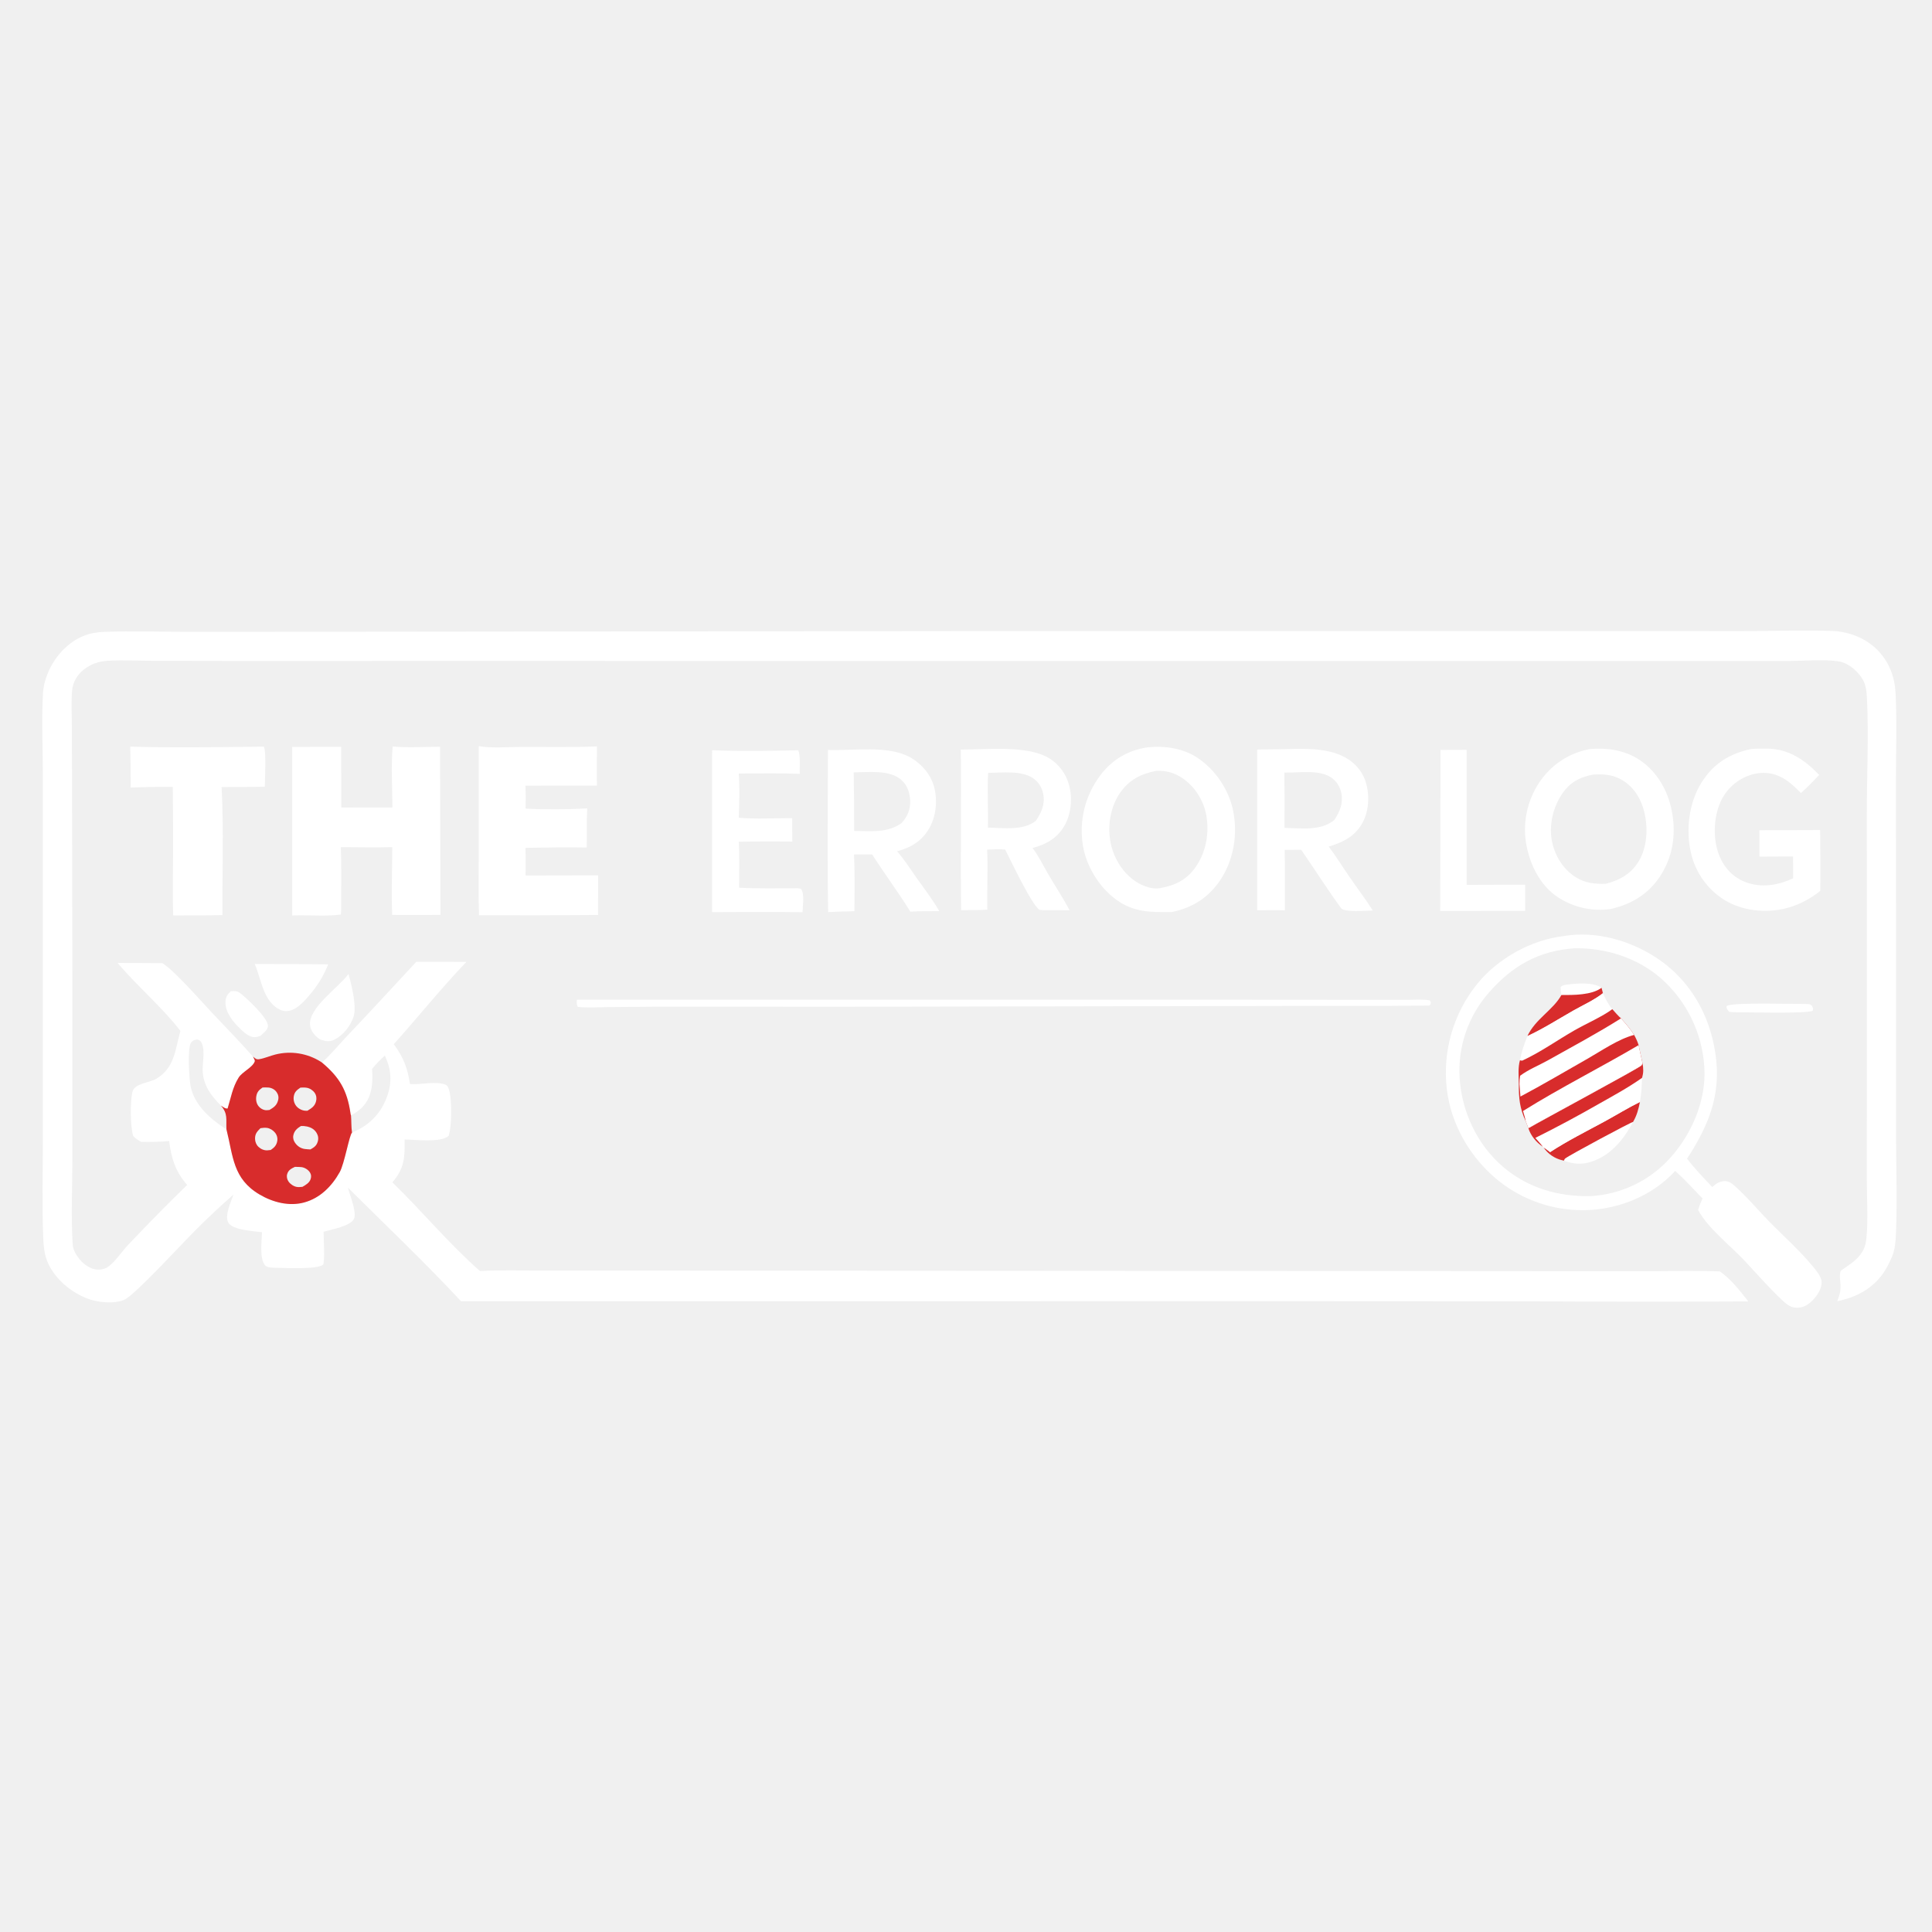
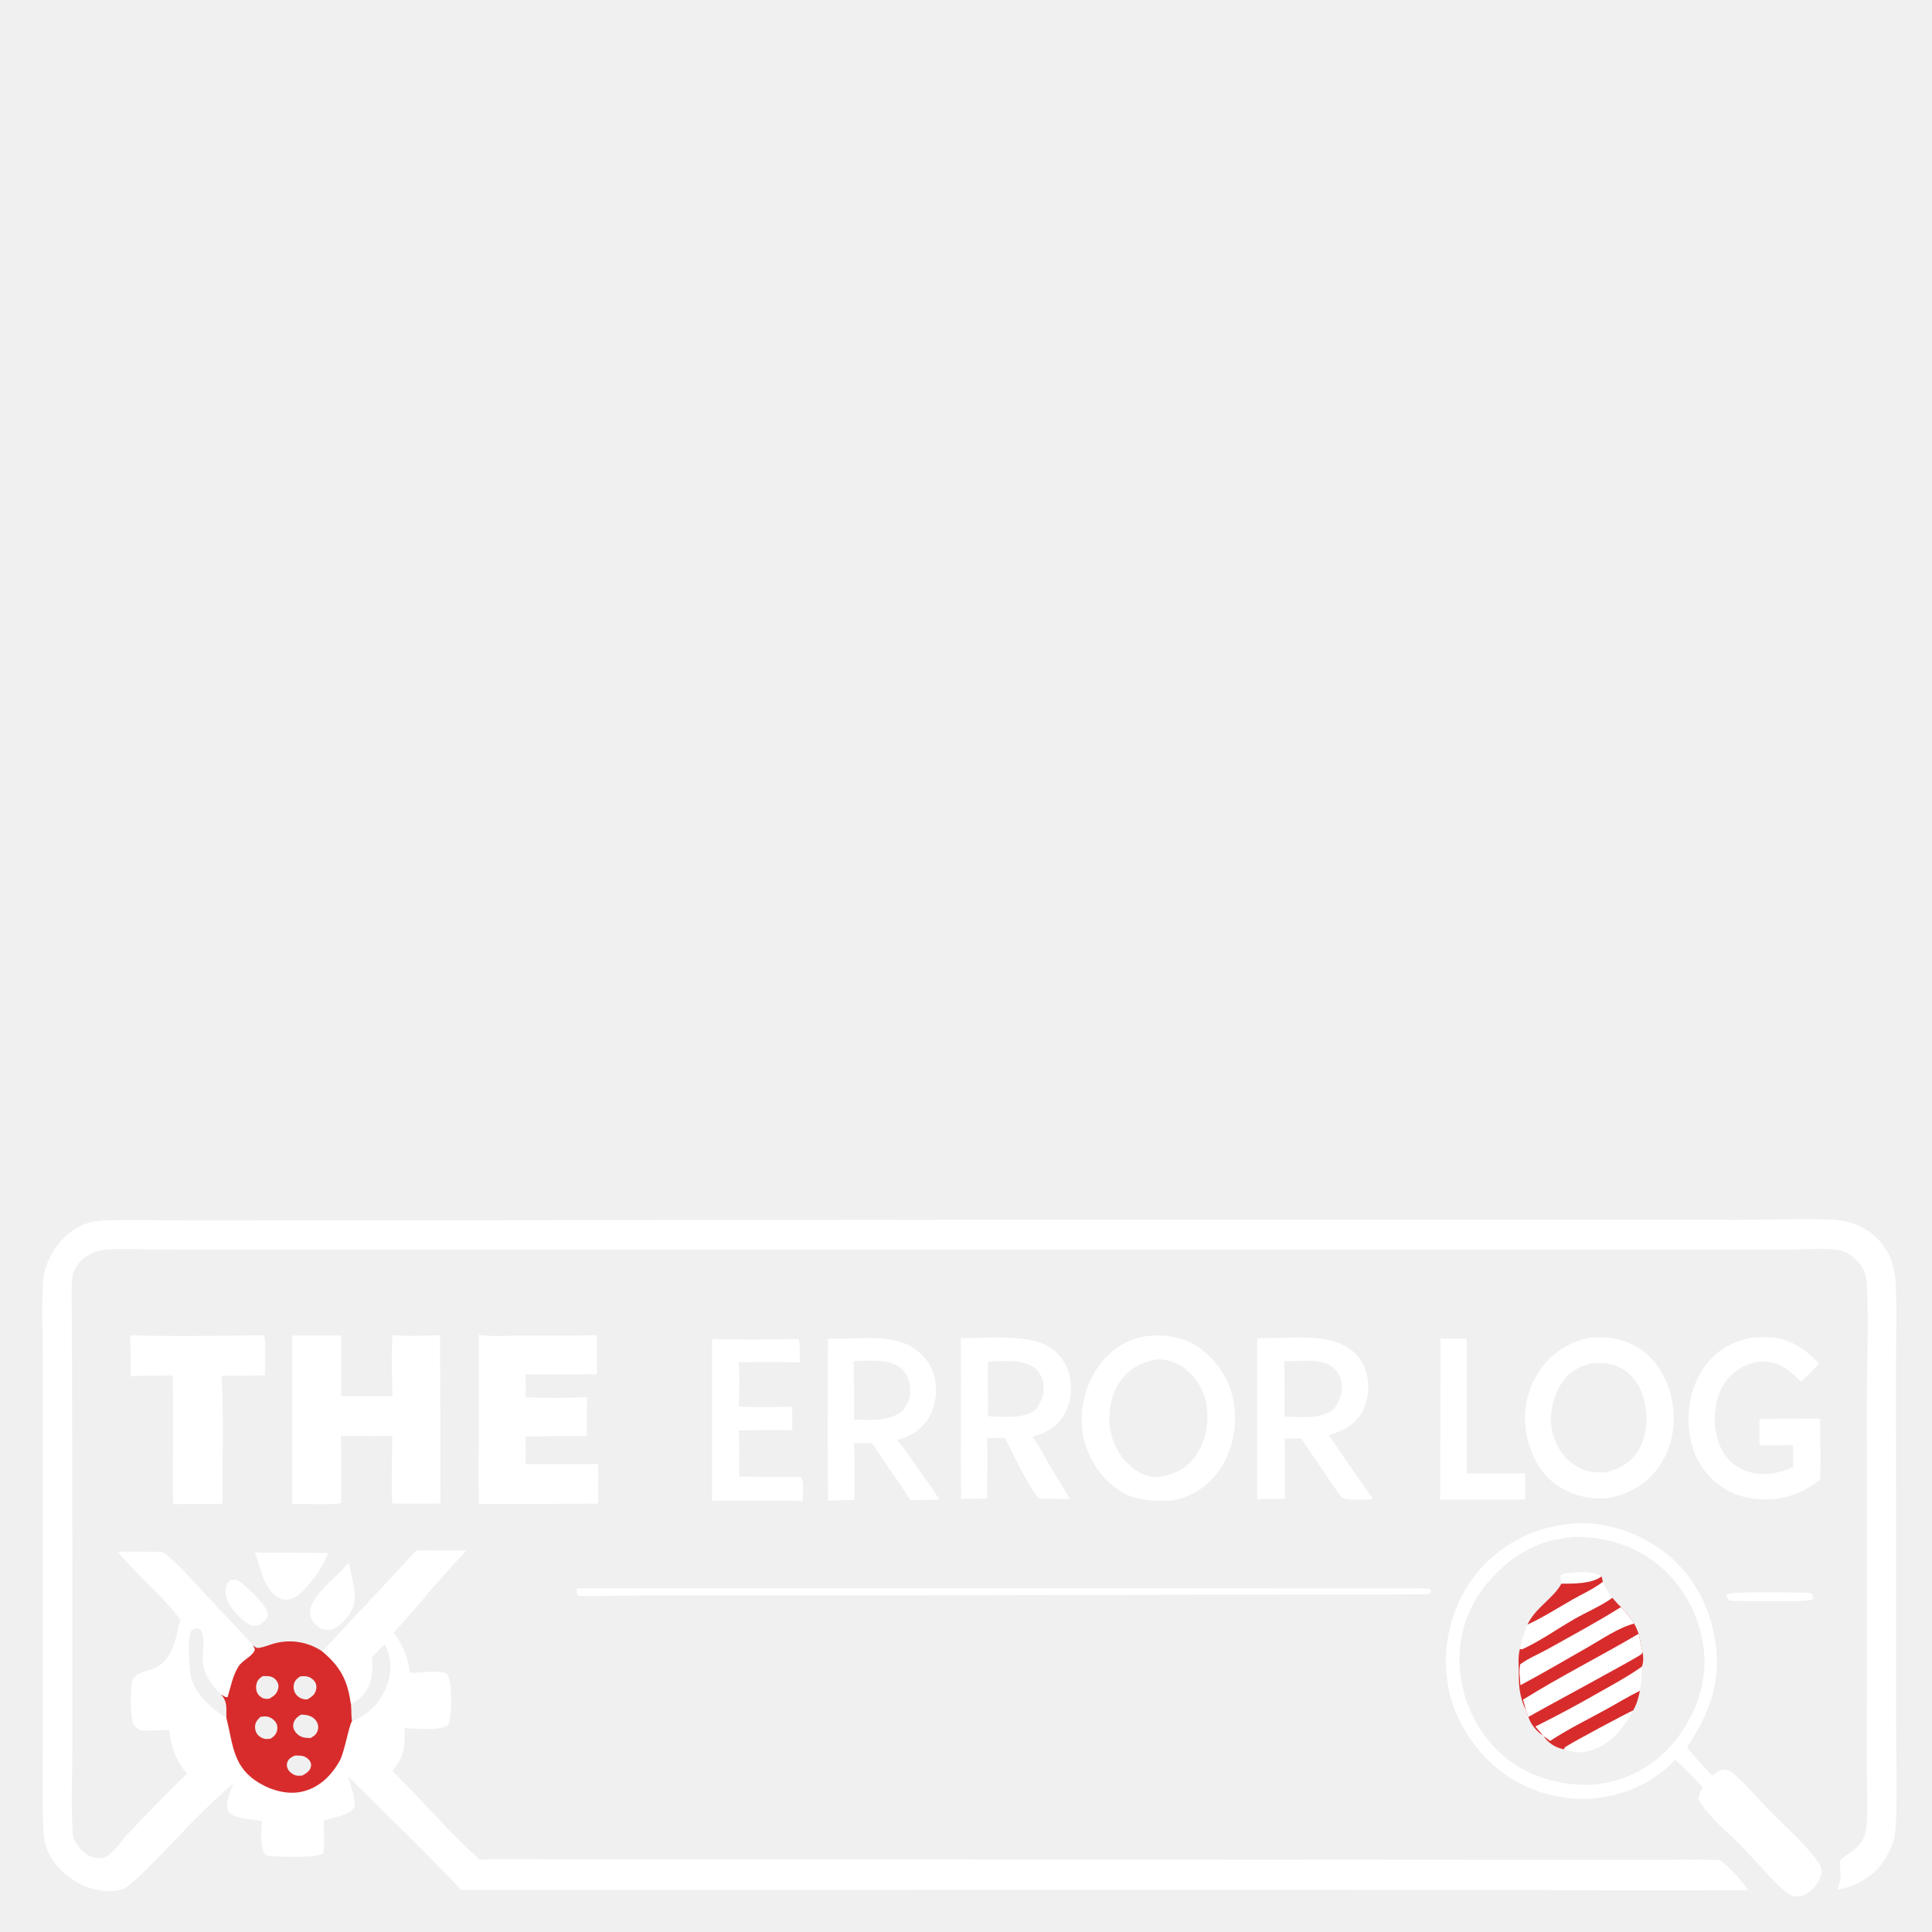
- <svg xmlns="http://www.w3.org/2000/svg" width="1024" height="1024">
+ <svg xmlns="http://www.w3.org/2000/svg" width="1024" height="1024" viewBox="0 0 1024 400">
  <path fill="white" transform="scale(0.999808 0.999808)" d="M957.575 532.244C959.01 532.318 959.367 532.199 960.484 533.063C960.995 534.288 961.393 534.507 960.981 535.818C957.812 537.5 924.891 536.572 918.875 536.593L916.768 536.41C915.905 535.582 915.575 535.049 915.183 533.92L915.553 533.188C918.944 531.316 951.039 532.278 957.575 532.244Z" />
  <path fill="white" transform="scale(0.999808 0.999808)" d="M122.358 525.459C124.285 525.31 125.699 525.266 127.346 526.513C130.723 529.071 142.119 539.628 142.049 543.925C142.016 546.002 139.402 547.875 138.001 549.16C137.11 549.44 136.207 549.728 135.269 549.8C132.229 550.035 129.221 547.2 127.191 545.236C123.51 541.676 119.413 536.667 119.525 531.289C119.581 528.603 120.47 527.274 122.358 525.459Z" />
  <path fill="white" transform="scale(0.999808 0.999808)" d="M184.728 516.317C186.359 521.94 189.152 533.411 187.479 538.78C185.933 543.739 182.055 548.719 177.393 551.087C174.605 552.503 172.644 552.011 169.787 551.074C169.555 550.916 169.321 550.762 169.092 550.6C166.741 548.939 164.726 546.505 164.374 543.568C163.283 534.482 179.15 523.719 184.311 516.88L184.728 516.317Z" />
  <path fill="white" transform="scale(0.999808 0.999808)" d="M135.036 511.022Q154.511 511.016 173.985 511.223C171.764 516.764 168.873 521.654 165.113 526.286C162.289 529.573 159.115 533.591 155.045 535.306C152.95 536.188 150.691 536.296 148.603 535.341C139.702 531.268 138.527 519.384 135.257 511.534C135.185 511.362 135.11 511.192 135.036 511.022Z" />
  <path fill="white" transform="scale(0.999808 0.999808)" d="M763.649 397.551L777.475 397.503L777.508 469.088L808.519 468.988L808.535 482.861L763.487 482.914L763.649 397.551Z" />
  <path fill="white" transform="scale(0.999808 0.999808)" d="M305.823 529.95L630.791 529.952L721.521 530.013L745.605 530.043C749.566 530.047 754.08 529.632 757.954 530.302C758.567 531.306 758.525 531.317 758.363 532.491L757.525 533.067C729.406 533.436 701.25 533.149 673.126 533.293L441.663 533.709L351.538 533.64L322.907 533.88C317.438 533.937 311.776 534.331 306.333 533.794C305.551 532.396 305.777 531.53 305.823 529.95Z" />
  <path fill="white" transform="scale(0.999808 0.999808)" d="M422.423 397.771L423.093 397.713C424.487 399.932 423.833 407.272 423.977 410.233C413.225 409.778 402.373 410.068 391.609 410.066C392.221 417.796 391.853 425.762 391.653 433.511C400.959 434.303 410.598 433.721 419.948 433.707L420.022 446.143Q405.845 445.928 391.669 446.22C392.079 454.315 391.845 462.482 391.81 470.588C401.554 471.106 411.368 470.9 421.125 470.9C422.374 470.869 423.357 470.82 424.568 471.184C426.673 473.773 425.493 480.331 425.444 483.59C409.468 483.306 393.457 483.508 377.478 483.537L377.521 397.705C392.425 398.345 407.507 398.033 422.423 397.771Z" />
  <path fill="white" transform="scale(0.999808 0.999808)" d="M928.104 397.102C930.987 396.827 934.125 396.809 937.028 396.866C948.436 397.09 956.766 402.864 964.4 410.823C961.278 414.14 958.1 417.351 954.723 420.409C951.331 416.984 947.827 413.583 943.378 411.563C937.839 409.047 932.062 409.183 926.444 411.384Q925.842 411.62 925.252 411.884Q924.662 412.15 924.086 412.443Q923.51 412.737 922.95 413.059Q922.389 413.381 921.845 413.73Q921.301 414.08 920.775 414.456Q920.248 414.831 919.741 415.233Q919.234 415.634 918.748 416.06Q918.262 416.486 917.797 416.936Q917.332 417.385 916.89 417.857Q916.448 418.329 916.03 418.822Q915.612 419.315 915.219 419.829Q914.825 420.342 914.458 420.874Q914.091 421.406 913.75 421.956Q913.41 422.505 913.097 423.071Q912.784 423.637 912.499 424.217Q912.214 424.798 911.959 425.392C908.221 434.1 907.982 445.609 911.744 454.342C914.402 460.512 919.24 465.401 925.591 467.716C934.108 470.819 942.603 469.286 950.581 465.604L950.538 454.038L932.722 454.121L932.736 446.846L932.673 440.127L964.892 440.024Q965.106 456.125 964.988 472.227C959.801 476.534 953.07 479.966 946.52 481.575C935.911 484.18 923.401 482.837 914.051 477.033Q913.226 476.514 912.428 475.956Q911.63 475.398 910.86 474.801Q910.09 474.204 909.35 473.571Q908.61 472.937 907.902 472.268Q907.194 471.599 906.519 470.896Q905.845 470.193 905.205 469.458Q904.566 468.723 903.963 467.958Q903.361 467.193 902.796 466.399Q902.232 465.605 901.707 464.784Q901.182 463.964 900.697 463.118Q900.213 462.273 899.771 461.405Q899.328 460.537 898.929 459.649Q898.529 458.76 898.174 457.853Q897.818 456.946 897.507 456.023Q897.197 455.1 896.931 454.163Q896.666 453.225 896.447 452.276C893.599 440.027 895.269 425.575 902.017 414.845C908.34 404.792 916.693 399.642 928.104 397.102Z" />
  <path fill="white" transform="scale(0.999808 0.999808)" d="M139.628 395.805L139.918 395.952C141.221 398.658 140.416 413.352 140.389 417.063Q128.941 417.248 117.491 417.243C118.611 439.733 117.799 462.564 117.916 485.097C109.225 485.339 100.505 485.254 91.81 485.307C91.577 478.966 91.668 472.595 91.654 466.25Q91.876 441.692 91.593 417.134Q80.422 417.073 69.26 417.503Q69.338 406.644 69.038 395.788C92.485 396.515 116.163 396.041 139.628 395.805Z" />
  <path fill="white" transform="scale(0.999808 0.999808)" d="M438.902 397.569C452.234 398.103 470.963 394.874 482.706 401.592C488.61 404.97 493.427 410.561 495.205 417.199C497.121 424.356 496.255 432.97 492.47 439.352C488.546 445.969 482.812 449.369 475.576 451.266C479.528 455.862 482.883 461.119 486.383 466.068C490.307 471.617 494.552 477.063 497.906 482.982L486.375 483.106L482.622 483.3C476.21 473.024 468.92 463.199 462.367 452.976C459.149 452.895 455.919 452.951 452.7 452.959C453.267 462.929 452.936 473.064 452.966 483.055Q445.993 483.188 439.025 483.506C438.508 454.892 438.896 426.192 438.902 397.569ZM452.564 409.457Q452.823 424.97 452.813 440.485C461.528 440.594 470.462 441.683 477.957 436.33C481.018 432.983 482.664 429.113 482.502 424.509C482.36 420.482 481.094 416.496 478.098 413.691C471.92 407.906 460.433 409.383 452.564 409.457Z" />
  <path fill="white" transform="scale(0.999808 0.999808)" d="M509.346 397.379C522.668 397.397 544.104 395.003 555.669 401.659C561.275 404.886 565.179 410.183 566.81 416.424C568.636 423.41 567.812 431.773 564.127 437.998C560.327 444.416 554.341 447.769 547.351 449.527C550.716 453.888 553.062 458.967 555.85 463.703C559.559 470.005 563.591 476.083 567.027 482.546L552.875 482.491L551.041 482.317C546.864 479.651 535.783 456.003 532.845 450.369C529.684 450.056 526.498 450.288 523.329 450.405C523.765 460.959 523.204 471.645 523.395 482.224C518.804 482.556 514.108 482.434 509.502 482.502C509.14 454.133 509.645 425.75 509.346 397.379ZM523.847 409.74C523.258 419.365 523.974 429.089 523.719 438.73C531.889 438.85 542.38 440.522 549.15 435.104C552.099 430.713 554.042 426.465 553.054 420.997C552.423 417.505 550.543 414.511 547.599 412.515C541.373 408.294 531.052 409.662 523.847 409.74Z" />
  <path fill="white" transform="scale(0.999808 0.999808)" d="M673.127 397.249C685.489 397.381 700.029 395.37 711.522 400.714C717.2 403.353 721.692 407.89 723.767 413.85C726.145 420.682 725.86 429.453 722.462 435.859C718.497 443.332 712.084 446.475 704.375 448.777C708.202 453.813 711.554 459.284 715.141 464.501C719.322 470.584 723.782 476.472 727.765 482.688C724.092 482.689 713.895 483.709 711.171 481.736C703.672 471.553 696.972 460.866 689.79 450.476L681.028 450.523C681.291 461.188 681.11 471.909 681.123 482.58C676.243 482.448 671.342 482.552 666.46 482.562L666.47 397.355L673.127 397.249ZM680.887 409.559Q681.034 424.212 680.933 438.865C689.753 439.039 699.931 440.643 707.277 434.787C710.255 430.359 712.138 425.884 711.061 420.416C710.383 416.973 708.442 413.92 705.466 412.023C698.843 407.801 688.424 409.783 680.887 409.559Z" />
  <path fill="white" transform="scale(0.999808 0.999808)" d="M253.786 395.554C260.907 396.753 269.338 395.956 276.601 395.946C289.865 395.927 303.213 396.201 316.466 395.695Q316.311 406.08 316.435 416.466L278.532 416.5C278.724 420.567 278.739 424.589 278.643 428.659C289.406 429.237 300.542 429.091 311.306 428.566C310.921 435.416 311.16 442.421 311.054 449.292C300.225 449.082 289.37 449.307 278.541 449.462C278.745 454.334 278.62 459.243 278.61 464.12L317.077 464.043L317.032 485.048Q285.486 485.309 253.94 485.198C253.546 475.033 253.798 464.76 253.779 454.584L253.786 395.554Z" />
  <path fill="white" transform="scale(0.999808 0.999808)" d="M208.148 395.747C216.356 396.459 225.014 395.902 233.269 395.842L233.496 485.004C224.971 485.111 216.434 485.015 207.908 485.013C207.413 473.107 207.907 461.015 207.963 449.091C198.879 449.347 189.74 449.114 180.65 449.088C181.123 459.3 180.847 469.645 180.857 479.875C180.918 481.551 180.855 483.152 180.72 484.824C172.397 485.927 163.317 484.925 154.875 485.329L154.877 395.929L180.891 395.924L180.917 428.075L208.045 428.065C207.969 417.417 207.279 406.332 208.148 395.747Z" />
  <path fill="white" transform="scale(0.999808 0.999808)" d="M842.733 397.094C851.682 396.408 860.102 397.404 867.945 402.088C877.131 407.572 883.29 417.317 885.753 427.589C888.719 439.958 887.453 452.554 880.751 463.436C874.518 473.558 865.353 479.221 853.932 481.877Q853.026 482.008 852.116 482.098Q851.205 482.188 850.292 482.236Q849.378 482.285 848.463 482.293Q847.548 482.3 846.634 482.266Q845.72 482.232 844.808 482.157Q843.896 482.082 842.989 481.966Q842.081 481.85 841.18 481.694Q840.278 481.537 839.385 481.339Q838.492 481.142 837.608 480.905Q836.724 480.667 835.853 480.39Q834.98 480.113 834.122 479.797Q833.263 479.481 832.42 479.127Q831.576 478.772 830.75 478.38Q829.923 477.988 829.115 477.559Q828.307 477.13 827.519 476.665Q826.731 476.2 825.965 475.7C816.777 469.714 811.345 458.998 809.269 448.463Q809.058 447.388 808.899 446.305Q808.74 445.221 808.634 444.131Q808.528 443.041 808.475 441.947Q808.422 440.854 808.423 439.758Q808.423 438.663 808.477 437.569Q808.531 436.476 808.638 435.386Q808.745 434.296 808.905 433.212Q809.064 432.129 809.277 431.054Q809.489 429.98 809.754 428.917Q810.018 427.855 810.334 426.806Q810.65 425.757 811.017 424.725Q811.383 423.693 811.799 422.681Q812.216 421.668 812.681 420.676Q813.146 419.685 813.659 418.717Q814.172 417.749 814.731 416.808Q815.291 415.866 815.895 414.953C822.291 405.435 831.515 399.28 842.733 397.094ZM844.495 410.632C837.208 412.052 832.117 414.81 827.914 421.144C823.109 428.385 820.975 437.997 822.85 446.535C824.493 454.014 828.775 460.909 835.345 465.012C840.545 468.259 845.372 468.649 851.281 468.507C858.891 466.563 865.075 463.013 869.092 455.952C873.568 448.083 873.733 437.17 871.178 428.647C869.157 421.906 865.044 416.061 858.655 412.825C853.996 410.465 849.561 410.352 844.495 410.632Z" />
  <path fill="white" transform="scale(0.999808 0.999808)" d="M608.524 396.162C617.358 395.236 627.104 396.677 634.625 401.611C644.225 407.908 651.472 418.609 653.726 429.866C656.248 442.466 653.975 456.038 646.773 466.734C640.6 475.901 631.87 481.394 621.114 483.491C610.141 483.595 601.165 483.762 591.863 477.025C582.669 470.367 575.8 459.16 574.024 447.952Q573.835 446.748 573.706 445.536Q573.578 444.325 573.51 443.108Q573.442 441.891 573.435 440.673Q573.428 439.454 573.482 438.237Q573.536 437.019 573.651 435.806Q573.766 434.593 573.942 433.387Q574.118 432.181 574.353 430.986Q574.589 429.79 574.884 428.608Q575.18 427.426 575.534 426.26Q575.888 425.094 576.3 423.947Q576.712 422.8 577.181 421.675Q577.649 420.551 578.174 419.451Q578.699 418.351 579.278 417.279Q579.857 416.206 580.489 415.164Q581.12 414.123 581.804 413.114Q582.487 412.105 583.22 411.131C589.541 402.646 598.108 397.621 608.524 396.162ZM613.053 408.615C604.725 410.218 598.3 413.519 593.469 420.748C588.488 428.202 587.011 438.375 588.824 447.077C590.54 455.312 595.474 463.176 602.664 467.676C605.931 469.721 610.869 471.549 614.729 470.851C622.759 469.496 628.993 466.556 633.799 459.701C639.374 451.751 641.182 441.514 639.458 432.022C638.03 424.158 633.175 416.659 626.47 412.266C622.288 409.526 618.011 408.457 613.053 408.615Z" />
  <path fill="white" transform="scale(0.999808 0.999808)" d="M829.375 496.188C829.523 496.149 829.669 496.092 829.821 496.069C846.148 493.577 863.703 498.489 877.405 507.285C893.956 517.91 904.457 534.339 908.48 553.503C913.469 577.259 907.154 594.596 894.357 614.227C898.395 619.573 903.146 624.396 907.705 629.294C909.544 627.67 911.112 626.434 913.626 626.181C916.033 625.939 917.57 626.91 919.321 628.44C925.911 634.198 931.724 641.267 937.86 647.532C945.508 655.341 954.131 662.939 961.03 671.379C962.788 673.531 965.645 676.822 965.682 679.674C965.729 683.255 963.356 686.813 960.951 689.27C958.499 691.775 955.905 693.355 952.331 693.236C950.569 693.178 949.018 692.656 947.586 691.623C942.369 687.863 929.361 673.088 924.396 667.858C916.775 659.844 905.452 651.135 900.214 641.446C900.803 639.314 901.656 637.367 902.552 635.355C897.814 630.395 893.155 625.33 888.069 620.722C877.33 632.373 862.681 639.154 846.999 641.089Q845.283 641.284 843.559 641.396Q841.835 641.507 840.108 641.536Q838.381 641.564 836.654 641.509Q834.928 641.453 833.206 641.314Q831.484 641.176 829.771 640.954Q828.058 640.732 826.358 640.427Q824.657 640.122 822.974 639.736Q821.29 639.349 819.627 638.882Q817.964 638.414 816.326 637.867Q814.688 637.32 813.078 636.694Q811.468 636.068 809.89 635.364Q808.312 634.661 806.77 633.883Q805.228 633.104 803.726 632.251Q802.223 631.399 800.764 630.475Q799.304 629.551 797.891 628.557Q796.478 627.564 795.115 626.503C779.954 614.645 769.149 596.437 766.978 577.246Q766.763 575.394 766.64 573.534Q766.517 571.673 766.487 569.809Q766.457 567.945 766.52 566.081Q766.582 564.218 766.738 562.36Q766.894 560.502 767.142 558.654Q767.39 556.806 767.729 554.973Q768.069 553.14 768.5 551.326Q768.93 549.512 769.451 547.721Q769.971 545.931 770.581 544.169Q771.19 542.407 771.886 540.677Q772.582 538.947 773.363 537.255Q774.145 535.562 775.009 533.91Q775.874 532.258 776.82 530.652Q777.766 529.045 778.791 527.487Q779.816 525.93 780.917 524.425Q782.018 522.921 783.193 521.473C794.101 508.021 812.118 498.034 829.375 496.188ZM834.793 502.709C816.008 503.932 801.816 511.874 789.491 525.979Q788.457 527.14 787.482 528.35Q786.507 529.561 785.593 530.819Q784.679 532.077 783.829 533.378Q782.979 534.68 782.195 536.022Q781.411 537.364 780.694 538.744Q779.977 540.123 779.33 541.537Q778.683 542.95 778.107 544.394Q777.531 545.838 777.027 547.309Q776.524 548.779 776.094 550.273Q775.664 551.767 775.309 553.281Q774.954 554.794 774.675 556.323Q774.395 557.853 774.192 559.394Q773.989 560.935 773.863 562.484Q773.737 564.034 773.688 565.588Q773.639 567.141 773.667 568.696Q773.695 570.25 773.801 571.801C774.997 589.524 783.106 606.736 796.614 618.402C809.722 629.723 825.919 634.398 843.006 634.107Q844.52 634.026 846.028 633.871Q847.536 633.716 849.034 633.486Q850.532 633.257 852.018 632.954Q853.503 632.651 854.971 632.275Q856.44 631.899 857.888 631.451Q859.336 631.003 860.76 630.484Q862.185 629.966 863.582 629.377Q864.979 628.789 866.345 628.132Q867.712 627.476 869.044 626.753Q870.376 626.029 871.671 625.241Q872.966 624.454 874.221 623.603Q875.475 622.752 876.686 621.84Q877.897 620.929 879.062 619.958Q880.227 618.988 881.342 617.961Q882.457 616.935 883.521 615.855Q884.584 614.774 885.593 613.643C896.954 600.935 904.574 583.178 903.512 565.942Q903.415 564.255 903.235 562.575Q903.056 560.896 902.793 559.227Q902.53 557.558 902.185 555.904Q901.84 554.25 901.414 552.615Q900.988 550.98 900.481 549.368Q899.975 547.757 899.389 546.172Q898.804 544.587 898.141 543.033Q897.478 541.479 896.738 539.96Q895.999 538.441 895.186 536.96Q894.373 535.479 893.487 534.041Q892.601 532.602 891.646 531.208Q890.69 529.815 889.667 528.471Q888.644 527.126 887.555 525.834Q886.467 524.542 885.316 523.305Q884.165 522.069 882.954 520.89Q881.743 519.712 880.476 518.595C867.971 507.743 851.194 502.397 834.793 502.709Z" />
  <path fill="white" transform="scale(0.999808 0.999808)" d="M827.735 527.494C827.485 526.047 827.334 524.724 827.298 523.257C828.194 522.377 829.029 522.189 830.235 522.026C835.499 521.317 844.603 520.481 849.014 523.65C843.827 527.593 833.986 527.511 827.735 527.494Z" />
  <path fill="white" transform="scale(0.999808 0.999808)" d="M829.156 615.265C829.213 614.788 829.403 614.417 829.795 614.101C831.893 612.407 864.626 594.831 865.707 594.765C860.686 604.159 853.873 612.628 843.298 615.942C838.403 617.477 833.878 617.132 829.156 615.265Z" />
  <path fill="#D82C2C" transform="scale(0.999808 0.999808)" d="M849.014 523.65L849.755 526.512C845.024 530.253 839.105 532.849 833.852 535.844C825.871 540.395 818.063 545.399 809.709 549.259C813.914 540.18 823.371 535.424 827.735 527.494C833.986 527.511 843.827 527.593 849.014 523.65Z" />
  <path fill="#D82C2C" transform="scale(0.999808 0.999808)" d="M821.747 610.763C830.945 604.743 840.963 599.756 850.626 594.51C856.894 591.107 862.972 587.312 869.373 584.169C868.615 587.925 867.705 591.446 865.707 594.765C864.626 594.831 831.893 612.407 829.795 614.101C829.403 614.417 829.213 614.788 829.156 615.265C828.846 615.209 828.532 615.169 828.225 615.096C824.036 614.099 820.644 611.738 818.226 608.235C819.472 608.961 820.596 609.894 821.747 610.763Z" />
  <path fill="white" transform="scale(0.999808 0.999808)" d="M809.709 549.259C818.063 545.399 825.871 540.395 833.852 535.844C839.105 532.849 845.024 530.253 849.755 526.512C851.091 529.515 852.557 532.483 854.711 534.997C849.841 538.719 840.461 542.891 834.826 546.118C825.624 551.387 816.517 557.901 806.904 562.307L805.755 562.103C806.61 557.565 808.001 553.536 809.709 549.259Z" />
  <path fill="white" transform="scale(0.999808 0.999808)" d="M870.733 563.65C871.26 566.508 871.333 568.621 870.475 571.397C870.359 575.703 870.104 579.919 869.373 584.169C862.972 587.312 856.894 591.107 850.626 594.51C840.963 599.756 830.945 604.743 821.747 610.763C820.596 609.894 819.472 608.961 818.226 608.235L817.927 607.952C814.447 605.657 811.463 602.084 810.231 598.09C816.951 594.122 868.741 566.325 870.146 564.812C870.441 564.494 870.537 564.038 870.733 563.65Z" />
  <path fill="#D82C2C" transform="scale(0.999808 0.999808)" d="M870.733 563.65C871.26 566.508 871.333 568.621 870.475 571.397C863.198 576.562 855.302 580.834 847.54 585.214Q830.991 594.711 813.914 603.222C815.266 604.774 816.704 606.297 817.927 607.952C814.447 605.657 811.463 602.084 810.231 598.09C816.951 594.122 868.741 566.325 870.146 564.812C870.441 564.494 870.537 564.038 870.733 563.65Z" />
  <path fill="#D82C2C" transform="scale(0.999808 0.999808)" d="M854.711 534.997L855.121 535.428C856.513 536.911 857.771 538.552 859.342 539.851C861.862 542.682 864.277 545.412 866.286 548.638C867.259 550.428 868.068 552.102 868.663 554.054L870.733 563.65C870.537 564.038 870.441 564.494 870.146 564.812C868.741 566.325 816.951 594.122 810.231 598.09L808.813 594.409C805.6 587.39 805.098 582.183 805.174 574.565C805.1 570.567 804.648 565.967 805.755 562.103L806.904 562.307C816.517 557.901 825.624 551.387 834.826 546.118C840.461 542.891 849.841 538.719 854.711 534.997Z" />
  <path fill="white" transform="scale(0.999808 0.999808)" d="M859.342 539.851C861.862 542.682 864.277 545.412 866.286 548.638C857.998 550.773 849.016 557.029 841.578 561.262C829.758 567.99 818.019 574.917 806.011 581.305L805.518 574.733C805.511 573.202 805.578 571.804 805.828 570.293C810.173 567.014 815.881 564.743 820.672 562.058C833.593 554.818 846.818 547.748 859.342 539.851Z" />
  <path fill="white" transform="scale(0.999808 0.999808)" d="M868.663 554.054L870.733 563.65C870.537 564.038 870.441 564.494 870.146 564.812C868.741 566.325 816.951 594.122 810.231 598.09L808.813 594.409C808.491 592.564 807.907 590.756 807.404 588.952C827.35 576.519 848.416 565.966 868.663 554.054Z" />
  <path fill="white" transform="scale(0.999808 0.999808)" d="M123.787 633.251Q113.23 642.498 103.333 652.447C96.783 658.991 71.742 686.215 66.175 688.885C60.761 691.482 51.49 690.447 46.08 688.307C37.297 684.833 28.838 677.748 25.166 668.897C23.439 664.737 23.079 660.36 22.906 655.901C22.212 638.002 22.758 619.881 22.734 601.96L22.728 494.157L22.736 411.316C22.719 396.856 21.994 382.145 22.779 367.717C22.986 363.927 23.92 360.256 25.381 356.761C28.94 348.249 35.74 340.515 44.436 337.062C47.925 335.676 51.609 335.071 55.346 334.952C70.225 334.477 85.293 334.946 100.19 334.938L196.991 334.883L537.008 334.522L828.416 334.508L923.401 334.569C939.379 334.56 955.545 333.931 971.496 334.489Q973.204 334.558 974.898 334.781Q976.593 335.005 978.26 335.382Q979.927 335.759 981.553 336.286Q983.18 336.812 984.751 337.485Q985.495 337.797 986.223 338.145Q986.951 338.494 987.661 338.878Q988.37 339.263 989.06 339.682Q989.749 340.101 990.417 340.554Q991.085 341.007 991.73 341.492Q992.374 341.978 992.994 342.495Q993.614 343.012 994.207 343.559Q994.8 344.106 995.365 344.682Q995.931 345.258 996.466 345.862Q997.002 346.465 997.507 347.094Q998.012 347.724 998.486 348.377Q998.959 349.031 999.399 349.707Q999.839 350.384 1000.25 351.081Q1000.65 351.779 1001.02 352.495Q1001.39 353.212 1001.73 353.947Q1002.06 354.681 1002.36 355.431C1003.93 359.373 1004.71 363.567 1004.91 367.796C1005.65 383.489 1005.05 399.482 1005.07 415.2L1005.14 505.631L1005.14 601.563C1005.16 618.6 1005.79 635.818 1005.13 652.836C1004.97 657.166 1004.67 662.595 1002.86 666.557C1001.61 669.3 1000.32 672.033 998.629 674.539C992.87 683.068 983.894 687.902 973.948 689.766L974.107 689.371C974.193 689.15 974.274 688.928 974.361 688.708C977.162 681.667 974.614 679.079 975.623 674.208C976.011 672.336 987.028 668.501 988.966 659.294C990.638 651.355 989.61 633.567 989.608 624.493L989.668 553.642L989.629 431.729C989.657 411.97 990.655 389.933 989.733 370.4C989.53 366.104 989.151 362.348 986.537 358.755C983.788 354.976 979.465 351.349 974.72 350.608C967.051 349.41 955.342 350.412 947.277 350.421L887.811 350.41L665.626 350.386L256.256 350.368L119.642 350.374L81.127 350.308C73.286 350.247 65.293 349.865 57.464 350.261C52.612 350.507 48.324 351.881 44.481 354.921C40.967 357.701 38.641 361.46 38.24 365.964C37.711 371.914 38.055 378.103 38.086 384.078L38.198 415.329L38.362 516.073L38.38 613.735C38.394 628.995 37.574 644.788 38.561 659.978C38.731 662.604 40.623 665.738 42.292 667.706C44.607 670.438 48.16 672.967 51.87 673.057C54.003 673.108 56.172 672.512 57.846 671.166C61.696 668.072 64.697 663.3 68.152 659.706Q83.349 643.605 99.22 628.169C92.944 621.008 90.91 614.207 89.652 604.899C84.695 605.337 79.818 605.432 74.845 605.33C73.201 604.416 71.918 603.652 70.648 602.252C69.004 597.631 68.935 583.217 70.31 578.504C71.526 574.332 79.36 573.948 82.776 571.931C92.578 566.147 92.819 556.613 95.527 546.931L95.643 546.529C85.735 533.633 72.824 522.93 62.332 510.453L86.053 510.588C92.339 514.388 106.381 530.478 112.011 536.481C119.415 544.375 126.944 551.973 134.093 560.125C135.403 561.12 135.774 561.787 137.534 561.487C140.324 561.011 143.211 559.711 145.987 559.017Q146.745 558.826 147.511 558.673Q148.277 558.52 149.05 558.406Q149.823 558.293 150.601 558.218Q151.379 558.143 152.159 558.108Q152.94 558.073 153.721 558.077Q154.503 558.082 155.283 558.125Q156.063 558.169 156.84 558.252Q157.617 558.336 158.388 558.458Q159.16 558.58 159.925 558.741Q160.689 558.903 161.445 559.102Q162.2 559.302 162.945 559.539Q163.689 559.777 164.42 560.052Q165.152 560.327 165.868 560.638Q166.585 560.95 167.285 561.297Q167.985 561.644 168.666 562.027Q169.348 562.409 170.009 562.825C170.231 562.966 170.446 563.118 170.664 563.264C175.497 558.954 179.638 553.797 184.104 549.109C196.454 536.144 208.507 522.955 220.705 509.853L247.251 509.914C233.887 523.854 221.661 539.166 208.737 553.549C213.801 560.285 216.129 566.347 217.321 574.669C223.039 575.141 231.02 572.964 236.268 575.04C237.051 575.349 237.422 576.119 237.732 576.864C239.727 581.665 239.595 597.182 237.809 602.168C233.784 605.852 220.247 604.153 214.466 604.078C214.652 613.437 214.465 619.312 208.007 626.766C223.813 642.149 237.851 659.204 254.45 673.81C265.802 673.16 277.399 673.589 288.782 673.578L352.992 673.573L548.47 673.686L816.058 673.856L876.294 673.881C888.085 673.849 899.94 673.553 911.721 673.999C917.505 677.912 922.536 684.45 926.826 689.912Q868.611 690.205 810.397 689.857L685.053 689.792L244.425 689.83C225.14 669.102 204.516 649.584 184.454 629.611C185.385 633.504 189.266 642.594 187.663 646.113C185.892 650.001 175.388 651.852 171.543 652.973C171.546 655.698 172.324 669.514 171.228 670.44C168.194 673.003 151.655 672.2 146.966 672.092C145.144 672.05 141.793 672.21 140.537 670.801C137.455 667.343 138.779 657.651 138.889 653.22C134.667 652.616 123.382 652.144 121.046 648.176C118.905 644.538 122.524 636.927 123.787 633.251ZM134.093 560.125C134.408 560.776 135.285 562.032 135.036 562.716C133.869 565.923 128.431 568.198 126.511 571.252C123.275 576.4 122.403 581.981 120.658 587.632C119.356 587.836 118.241 586.77 117.122 586.102C120.925 590.451 119.76 593.409 120.047 598.712C123.655 612.971 123.337 624.882 137.704 633.302C144.677 637.389 153.288 639.623 161.244 637.455C169.73 635.142 175.914 628.844 180.104 621.36C182.597 616.905 185.179 601.749 186.619 600.401C186.141 597.506 186.34 594.307 186.071 591.35C185.83 590.541 185.907 590.902 185.783 590.059C184.017 577.995 179.96 571.053 170.664 563.264C170.446 563.118 170.231 562.966 170.009 562.825Q169.348 562.409 168.666 562.027Q167.985 561.644 167.285 561.297Q166.585 560.95 165.868 560.638Q165.152 560.327 164.42 560.052Q163.689 559.777 162.945 559.539Q162.2 559.302 161.445 559.102Q160.689 558.903 159.925 558.741Q159.16 558.58 158.388 558.458Q157.617 558.336 156.84 558.252Q156.063 558.169 155.283 558.125Q154.503 558.082 153.721 558.077Q152.94 558.073 152.159 558.108Q151.379 558.143 150.601 558.218Q149.823 558.293 149.05 558.406Q148.277 558.52 147.511 558.673Q146.745 558.826 145.987 559.017C143.211 559.711 140.324 561.011 137.534 561.487C135.774 561.787 135.403 561.12 134.093 560.125ZM120.047 598.712C119.76 593.409 120.925 590.451 117.122 586.102C111.753 580.744 107.494 574.966 107.426 567.035C107.391 562.923 109.079 555.25 106.228 551.91C105.722 551.317 105.202 551.284 104.497 551.054C103.11 551.263 102.247 551.521 101.32 552.653C99.231 555.204 100.303 572.044 101.026 575.764C102.931 585.568 111.189 592.942 119.24 598.196L120.047 598.712ZM204.011 559.557C201.602 561.835 199.31 564.063 197.248 566.665C197.526 570.856 197.537 575.148 196.406 579.226C194.78 585.09 191.258 588.492 186.071 591.35C186.34 594.307 186.141 597.506 186.619 600.401Q187.438 600.041 188.252 599.667C196.445 595.898 202.103 589.83 205.169 581.331C207.943 573.644 207.462 566.934 204.011 559.557Z" />
  <path fill="#D82C2C" transform="scale(0.999808 0.999808)" d="M134.093 560.125C135.403 561.12 135.774 561.787 137.534 561.487C140.324 561.011 143.211 559.711 145.987 559.017Q146.745 558.826 147.511 558.673Q148.277 558.52 149.05 558.406Q149.823 558.293 150.601 558.218Q151.379 558.143 152.159 558.108Q152.94 558.073 153.721 558.077Q154.503 558.082 155.283 558.125Q156.063 558.169 156.84 558.252Q157.617 558.336 158.388 558.458Q159.16 558.58 159.925 558.741Q160.689 558.903 161.445 559.102Q162.2 559.302 162.945 559.539Q163.689 559.777 164.42 560.052Q165.152 560.327 165.868 560.638Q166.585 560.95 167.285 561.297Q167.985 561.644 168.666 562.027Q169.348 562.409 170.009 562.825C170.231 562.966 170.446 563.118 170.664 563.264C179.96 571.053 184.017 577.995 185.783 590.059C185.907 590.902 185.83 590.541 186.071 591.35C186.34 594.307 186.141 597.506 186.619 600.401C185.179 601.749 182.597 616.905 180.104 621.36C175.914 628.844 169.73 635.142 161.244 637.455C153.288 639.623 144.677 637.389 137.704 633.302C123.337 624.882 123.655 612.971 120.047 598.712C119.76 593.409 120.925 590.451 117.122 586.102C118.241 586.77 119.356 587.836 120.658 587.632C122.403 581.981 123.275 576.4 126.511 571.252C128.431 568.198 133.869 565.923 135.036 562.716C135.285 562.032 134.408 560.776 134.093 560.125ZM159.537 596.922C157.535 598.153 156.027 599.417 155.514 601.824C155.201 603.288 155.587 604.625 156.417 605.827C157.629 607.584 159.459 608.826 161.583 609.106C162.575 609.236 163.577 609.277 164.575 609.339C166.472 608.244 167.746 607.467 168.421 605.263C168.911 603.666 168.723 602.099 167.878 600.659C166.688 598.636 164.882 597.631 162.642 597.165C161.571 596.942 160.624 596.873 159.537 596.922ZM159.286 576.566C157.536 577.74 156.256 578.682 155.797 580.879Q155.722 581.223 155.684 581.573Q155.646 581.923 155.646 582.276Q155.646 582.628 155.684 582.978Q155.722 583.328 155.797 583.672Q155.872 584.016 155.983 584.351Q156.095 584.685 156.241 585.005Q156.388 585.325 156.568 585.628Q156.748 585.93 156.96 586.212C158.014 587.593 159.82 588.588 161.538 588.795C162.048 588.856 162.398 588.845 162.935 588.854C165.183 587.478 166.893 586.444 167.56 583.759C167.938 582.239 167.729 580.665 166.833 579.364C165.897 578.004 164.269 576.926 162.639 576.649C161.539 576.462 160.394 576.509 159.286 576.566ZM139.203 576.508C137.387 577.757 136.317 578.759 135.901 580.997C135.551 582.887 135.854 584.883 137.068 586.419C137.909 587.482 139.172 588.268 140.509 588.499C141.224 588.622 142.121 588.487 142.845 588.42C145.185 587.041 146.731 585.984 147.438 583.249C147.846 581.673 147.541 580.255 146.603 578.913C145.644 577.54 143.961 576.648 142.318 576.526C141.291 576.45 140.233 576.463 139.203 576.508ZM138.073 598.076C136.303 599.811 135.142 601.109 135.207 603.734C135.246 605.316 135.84 606.85 137.004 607.951C138.268 609.148 139.943 609.902 141.694 609.822C142.306 609.794 142.914 609.714 143.52 609.633C145.349 608.389 146.538 607.236 146.961 604.983C147.267 603.353 146.848 601.775 145.825 600.478C144.821 599.203 143.147 598.137 141.522 597.916C140.429 597.768 139.159 597.905 138.073 598.076ZM156.307 618.594C154.456 619.477 152.858 620.263 152.237 622.404C151.836 623.786 152.163 625.243 152.983 626.404C153.939 627.759 155.669 628.925 157.312 629.214C158.286 629.385 159.337 629.254 160.312 629.173C162.012 628.207 164.027 627.066 164.664 625.065C165.078 623.765 165.038 622.66 164.275 621.49C163.314 620.017 161.468 618.898 159.731 618.708C158.601 618.585 157.442 618.598 156.307 618.594Z" />
</svg>
